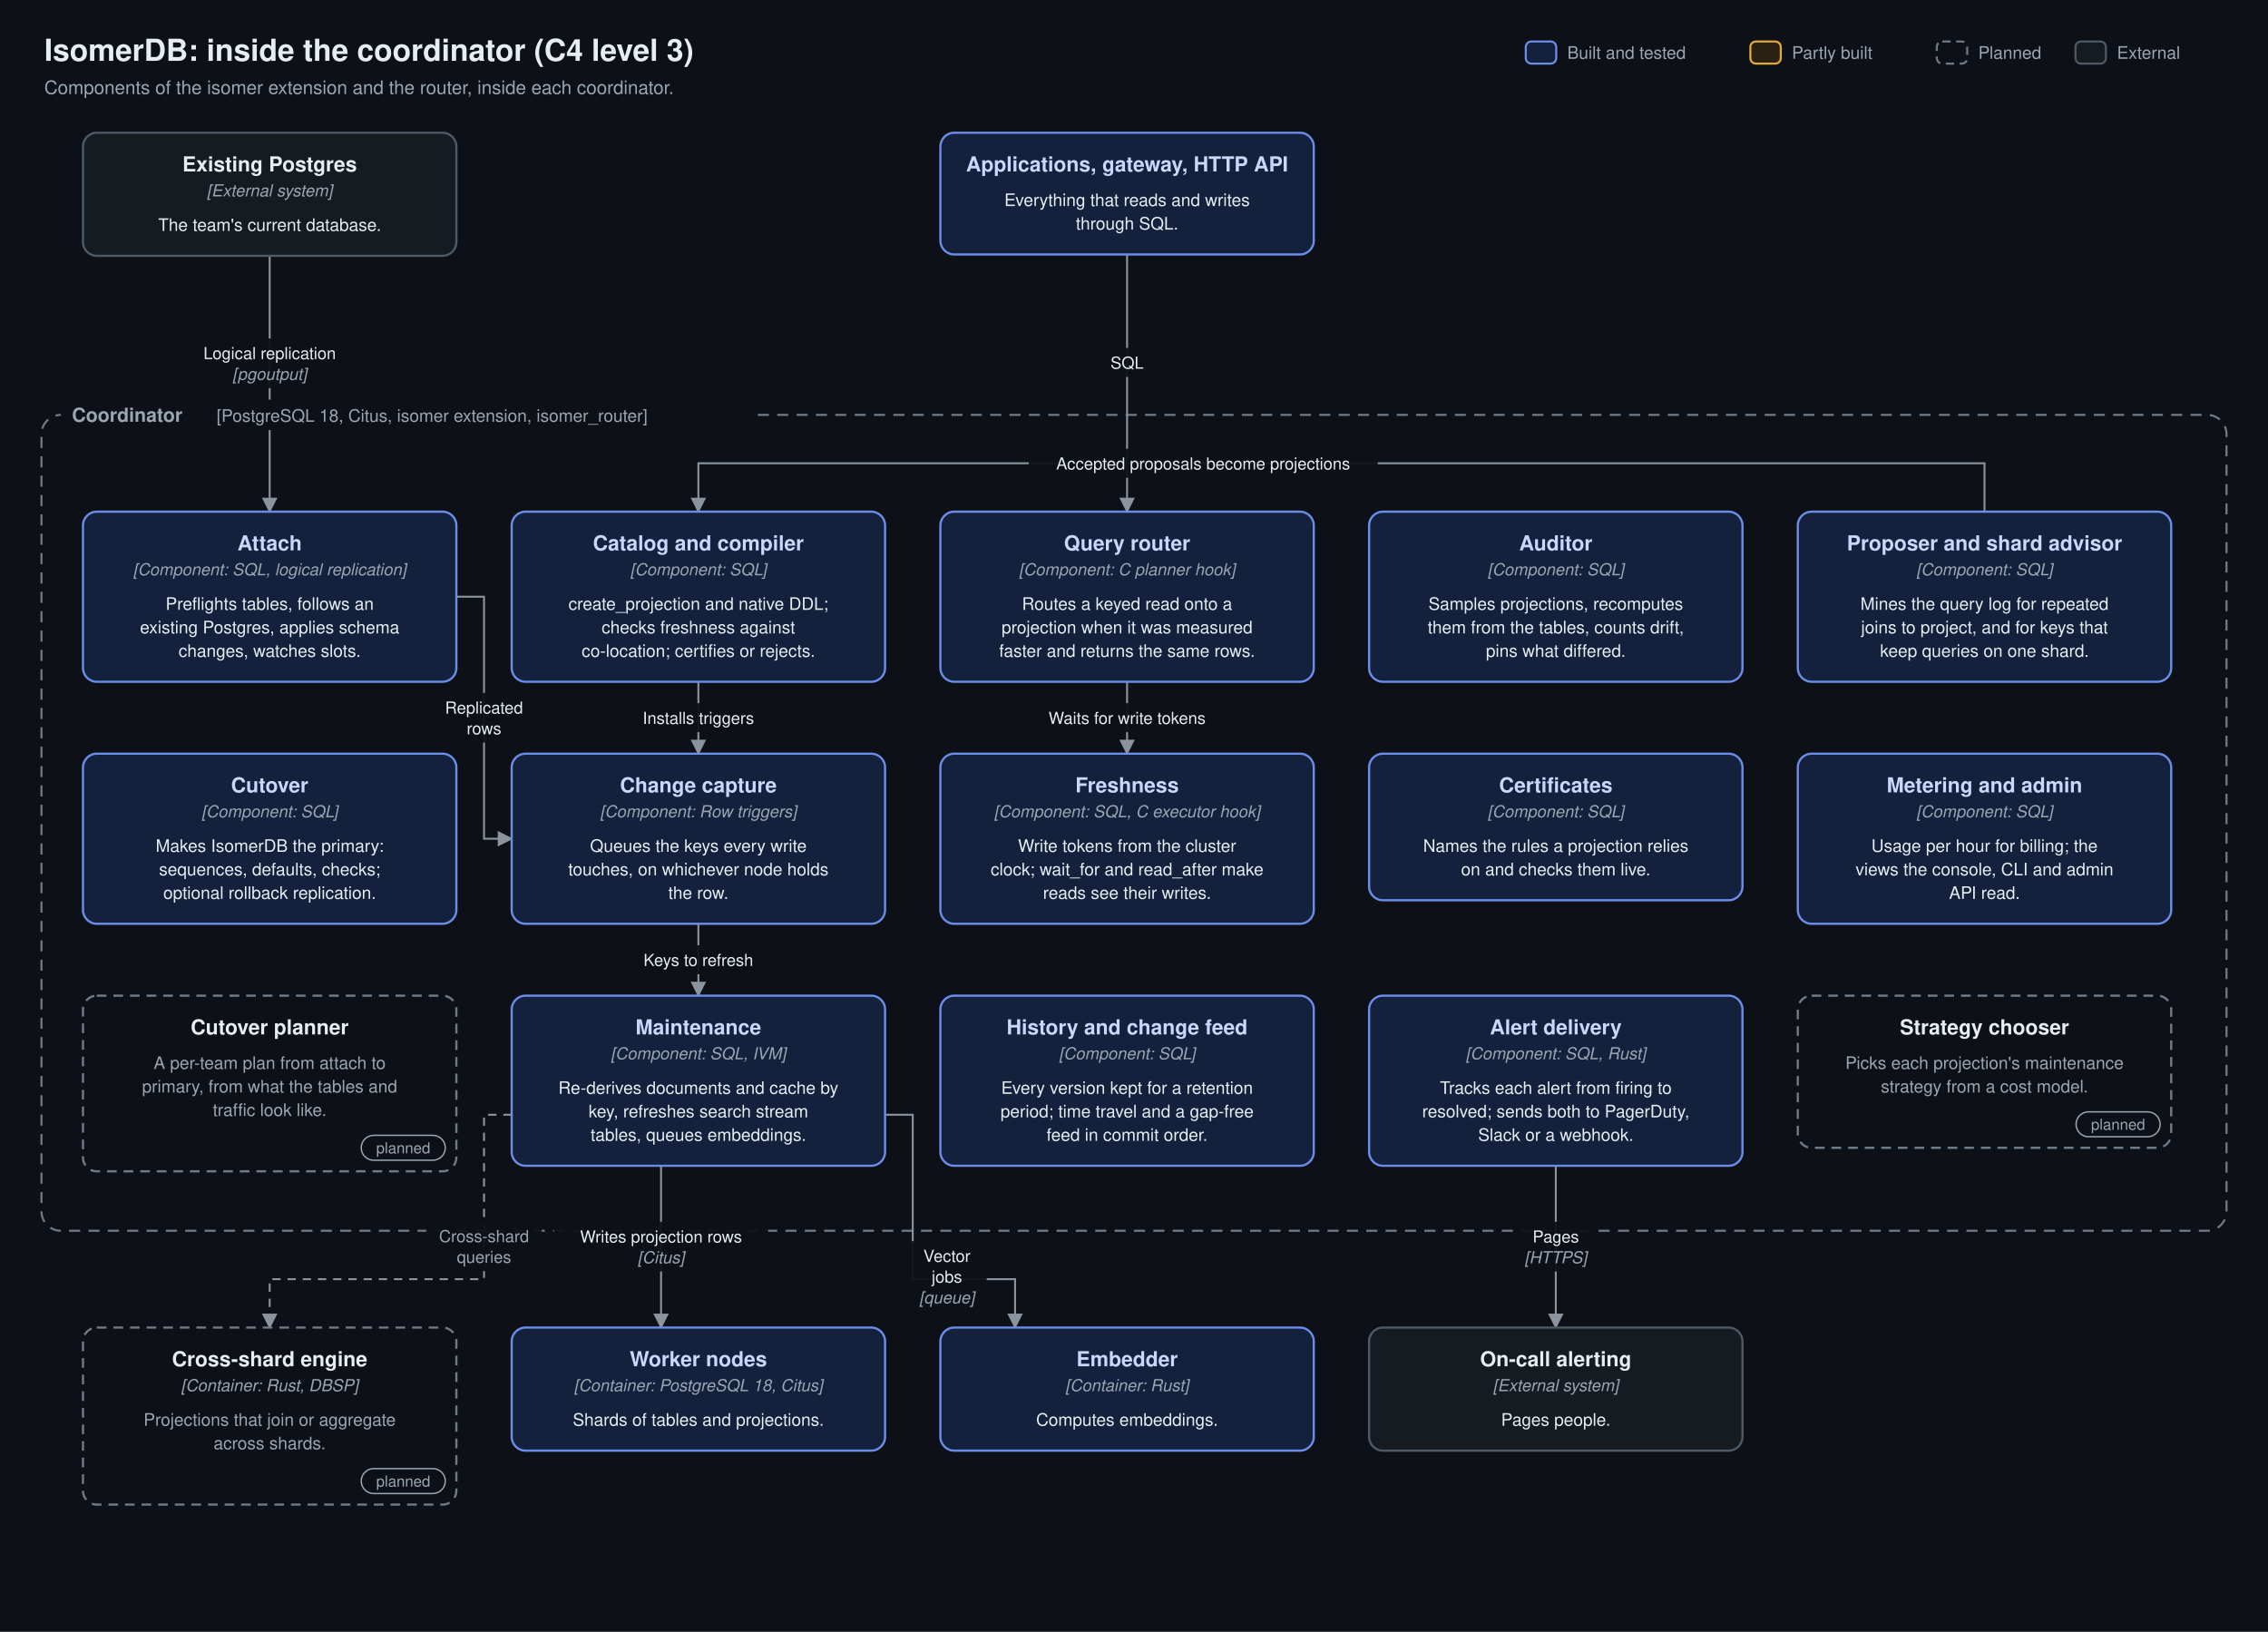
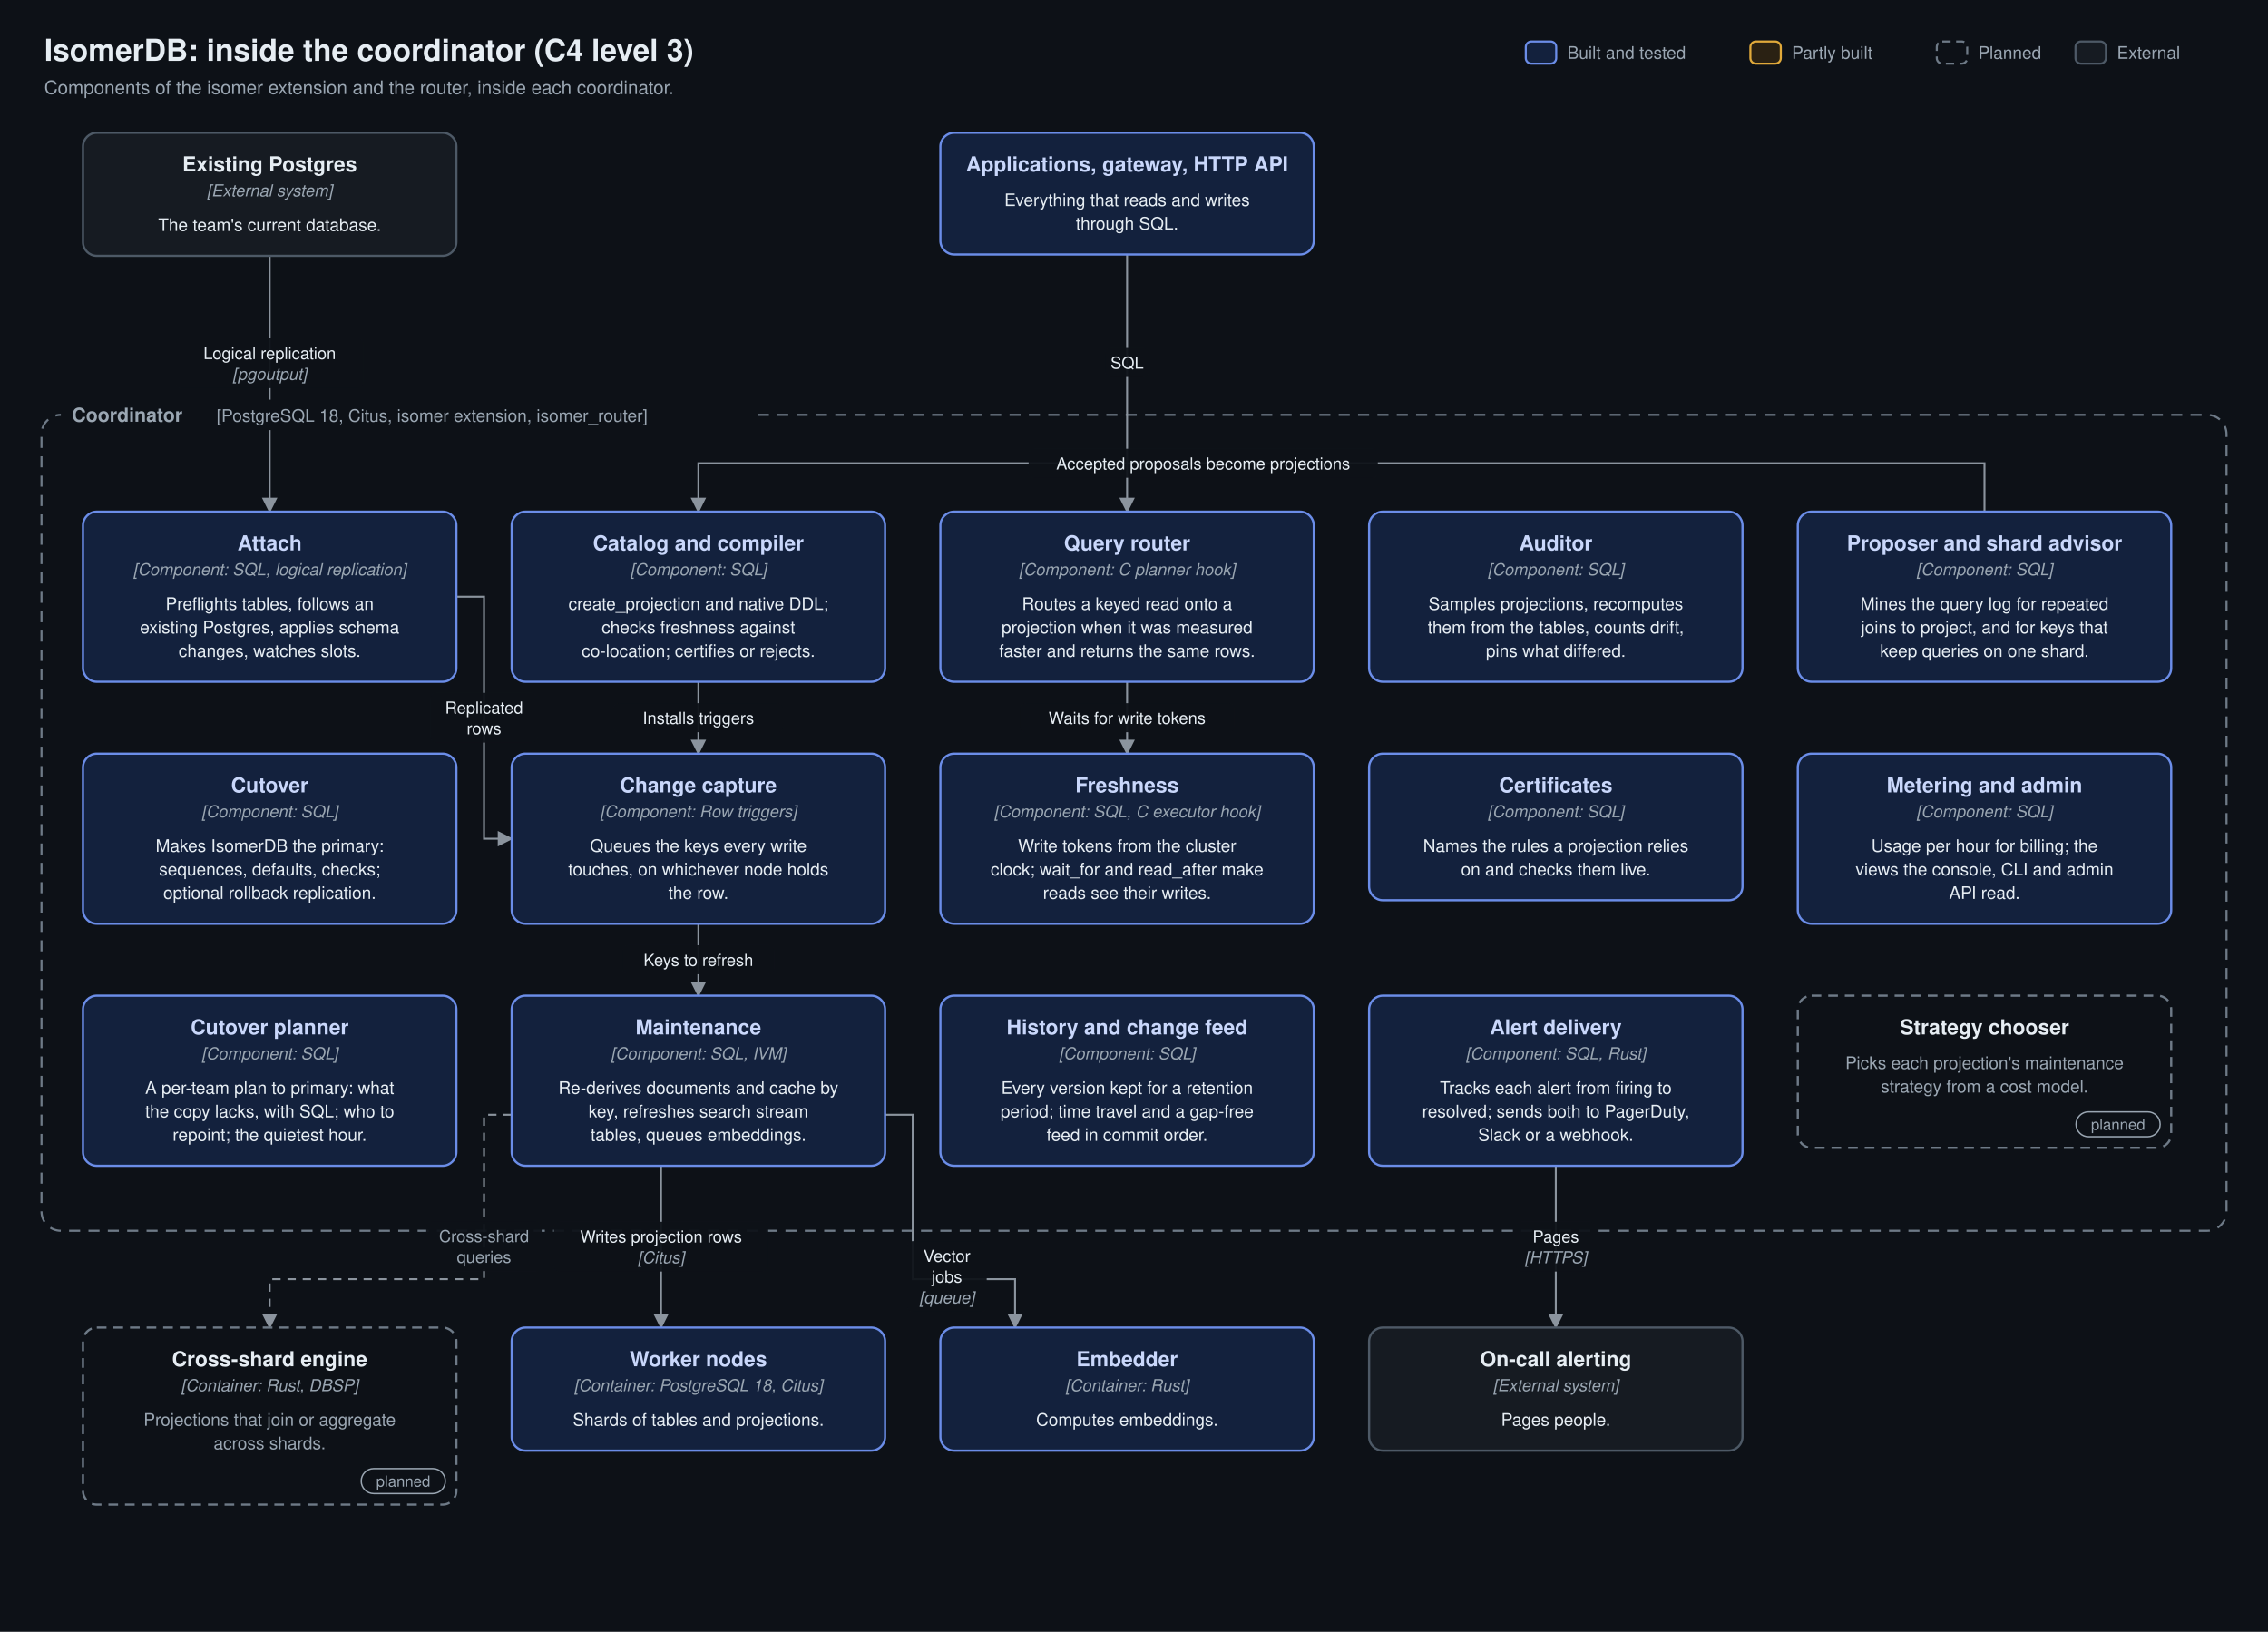
<svg xmlns="http://www.w3.org/2000/svg" width="1640" height="1180" viewBox="0 0 1640 1180" role="img" aria-label="IsomerDB: inside the coordinator (C4 level 3)">
  <defs>
    <marker id="arrow" viewBox="0 0 10 10" refX="9" refY="5" markerWidth="8" markerHeight="8" orient="auto-start-reverse">
      <path d="M0,0 L10,5 L0,10 z" fill="#8b949e" />
    </marker>
  </defs>
  <rect width="100%" height="100%" fill="#0d1117" />
  <text x="32" y="44" font-family="-apple-system, BlinkMacSystemFont, 'Segoe UI', Helvetica, Arial, sans-serif" font-size="22" font-weight="650" fill="#e6edf3">IsomerDB: inside the coordinator (C4 level 3)</text>
  <text x="32" y="68" font-family="-apple-system, BlinkMacSystemFont, 'Segoe UI', Helvetica, Arial, sans-serif" font-size="13.5" fill="#9aa6b2">Components of the isomer extension and the router, inside each coordinator.</text>
  <rect x="30" y="300" width="1580" height="590" rx="14" fill="none" stroke="#6e7a87" stroke-width="1.5" stroke-dasharray="8 6" />
  <path d="M195.0,185.0 L195.0,370.0" fill="none" stroke="#8b949e" stroke-width="1.4" marker-end="url(#arrow)" />
  <path d="M815.0,184.0 L815.0,370.0" fill="none" stroke="#8b949e" stroke-width="1.4" marker-end="url(#arrow)" />
  <path d="M505.0,493.0 L505.0,545.0" fill="none" stroke="#8b949e" stroke-width="1.4" marker-end="url(#arrow)" />
  <path d="M505.0,668.0 L505.0,720.0" fill="none" stroke="#8b949e" stroke-width="1.4" marker-end="url(#arrow)" />
  <path d="M330.0,431.5 L350.0,431.5 L350.0,606.5 L370.0,606.5" fill="none" stroke="#8b949e" stroke-width="1.4" marker-end="url(#arrow)" />
  <path d="M815.0,493.0 L815.0,545.0" fill="none" stroke="#8b949e" stroke-width="1.4" marker-end="url(#arrow)" />
  <path d="M478.0,843.0 L478.0,960.0" fill="none" stroke="#8b949e" stroke-width="1.4" marker-end="url(#arrow)" />
  <path d="M640.0,806.1 L660.0,806.1 L660.0,925.0 L734.0,925.0 L734.0,960.0" fill="none" stroke="#8b949e" stroke-width="1.4" marker-end="url(#arrow)" />
  <path d="M370.0,806.1 L350.0,806.1 L350.0,925.0 L195.0,925.0 L195.0,960.0" fill="none" stroke="#8b949e" stroke-width="1.4" stroke-dasharray="6 5" marker-end="url(#arrow)" />
  <path d="M1435.0,370.0 L1435.0,335.0 L505.0,335.0 L505.0,370.0" fill="none" stroke="#8b949e" stroke-width="1.4" marker-end="url(#arrow)" />
  <path d="M1125.0,843.0 L1125.0,960.0" fill="none" stroke="#8b949e" stroke-width="1.4" marker-end="url(#arrow)" />
  <rect x="44" y="289" width="500.1" height="22" fill="#0d1117" />
  <text x="52" y="305" font-family="-apple-system, BlinkMacSystemFont, 'Segoe UI', Helvetica, Arial, sans-serif" font-size="14" font-weight="650" fill="#9aa6b2">Coordinator</text>
  <text x="156.6" y="305" font-family="-apple-system, BlinkMacSystemFont, 'Segoe UI', Helvetica, Arial, sans-serif" font-size="12.5" fill="#9aa6b2">[PostgreSQL 18, Citus, isomer extension, isomer_router]</text>
  <rect x="60" y="96" width="270" height="89" rx="10" fill="#161b22" stroke="#4d5966" stroke-width="1.6" />
  <text x="195.0" y="124" text-anchor="middle" font-family="-apple-system, BlinkMacSystemFont, 'Segoe UI', Helvetica, Arial, sans-serif" font-size="15" font-weight="650" fill="#e6edf3">Existing Postgres</text>
  <text x="195.0" y="142" text-anchor="middle" font-family="-apple-system, BlinkMacSystemFont, 'Segoe UI', Helvetica, Arial, sans-serif" font-size="12" font-style="italic" fill="#9aa6b2">[External system]</text>
  <text x="195.0" y="167" text-anchor="middle" font-family="-apple-system, BlinkMacSystemFont, 'Segoe UI', Helvetica, Arial, sans-serif" font-size="12.5" fill="#e6edf3">The team's current database.</text>
  <rect x="680" y="96" width="270" height="88" rx="10" fill="#13213d" stroke="#6b8de8" stroke-width="1.6" />
  <text x="815.0" y="124" text-anchor="middle" font-family="-apple-system, BlinkMacSystemFont, 'Segoe UI', Helvetica, Arial, sans-serif" font-size="15" font-weight="650" fill="#c9d7fb">Applications, gateway, HTTP API</text>
  <text x="815.0" y="149" text-anchor="middle" font-family="-apple-system, BlinkMacSystemFont, 'Segoe UI', Helvetica, Arial, sans-serif" font-size="12.5" fill="#e6edf3">Everything that reads and writes</text>
  <text x="815.0" y="166" text-anchor="middle" font-family="-apple-system, BlinkMacSystemFont, 'Segoe UI', Helvetica, Arial, sans-serif" font-size="12.5" fill="#e6edf3">through SQL.</text>
  <rect x="60" y="370" width="270" height="123" rx="10" fill="#13213d" stroke="#6b8de8" stroke-width="1.6" />
  <text x="195.0" y="398" text-anchor="middle" font-family="-apple-system, BlinkMacSystemFont, 'Segoe UI', Helvetica, Arial, sans-serif" font-size="15" font-weight="650" fill="#c9d7fb">Attach</text>
  <text x="195.0" y="416" text-anchor="middle" font-family="-apple-system, BlinkMacSystemFont, 'Segoe UI', Helvetica, Arial, sans-serif" font-size="12" font-style="italic" fill="#9aa6b2">[Component: SQL, logical replication]</text>
  <text x="195.0" y="441" text-anchor="middle" font-family="-apple-system, BlinkMacSystemFont, 'Segoe UI', Helvetica, Arial, sans-serif" font-size="12.5" fill="#e6edf3">Preflights tables, follows an</text>
  <text x="195.0" y="458" text-anchor="middle" font-family="-apple-system, BlinkMacSystemFont, 'Segoe UI', Helvetica, Arial, sans-serif" font-size="12.5" fill="#e6edf3">existing Postgres, applies schema</text>
  <text x="195.0" y="475" text-anchor="middle" font-family="-apple-system, BlinkMacSystemFont, 'Segoe UI', Helvetica, Arial, sans-serif" font-size="12.5" fill="#e6edf3">changes, watches slots.</text>
  <rect x="60" y="545" width="270" height="123" rx="10" fill="#13213d" stroke="#6b8de8" stroke-width="1.6" />
  <text x="195.0" y="573" text-anchor="middle" font-family="-apple-system, BlinkMacSystemFont, 'Segoe UI', Helvetica, Arial, sans-serif" font-size="15" font-weight="650" fill="#c9d7fb">Cutover</text>
  <text x="195.0" y="591" text-anchor="middle" font-family="-apple-system, BlinkMacSystemFont, 'Segoe UI', Helvetica, Arial, sans-serif" font-size="12" font-style="italic" fill="#9aa6b2">[Component: SQL]</text>
  <text x="195.0" y="616" text-anchor="middle" font-family="-apple-system, BlinkMacSystemFont, 'Segoe UI', Helvetica, Arial, sans-serif" font-size="12.5" fill="#e6edf3">Makes IsomerDB the primary:</text>
  <text x="195.0" y="633" text-anchor="middle" font-family="-apple-system, BlinkMacSystemFont, 'Segoe UI', Helvetica, Arial, sans-serif" font-size="12.5" fill="#e6edf3">sequences, defaults, checks;</text>
  <text x="195.0" y="650" text-anchor="middle" font-family="-apple-system, BlinkMacSystemFont, 'Segoe UI', Helvetica, Arial, sans-serif" font-size="12.5" fill="#e6edf3">optional rollback replication.</text>
-   <rect x="60" y="720" width="270" height="127" rx="10" fill="#0d1117" stroke="#6e7a87" stroke-width="1.6" stroke-dasharray="7 5" />
-   <text x="195.0" y="748" text-anchor="middle" font-family="-apple-system, BlinkMacSystemFont, 'Segoe UI', Helvetica, Arial, sans-serif" font-size="15" font-weight="650" fill="#e6edf3">Cutover planner</text>
-   <text x="195.0" y="773" text-anchor="middle" font-family="-apple-system, BlinkMacSystemFont, 'Segoe UI', Helvetica, Arial, sans-serif" font-size="12.5" fill="#9aa6b2">A per-team plan from attach to</text>
-   <text x="195.0" y="790" text-anchor="middle" font-family="-apple-system, BlinkMacSystemFont, 'Segoe UI', Helvetica, Arial, sans-serif" font-size="12.5" fill="#9aa6b2">primary, from what the tables and</text>
-   <text x="195.0" y="807" text-anchor="middle" font-family="-apple-system, BlinkMacSystemFont, 'Segoe UI', Helvetica, Arial, sans-serif" font-size="12.5" fill="#9aa6b2">traffic look like.</text>
-   <rect x="261.2" y="821" width="60.8" height="18" rx="9" fill="#0d1117" stroke="#9aa6b2" stroke-width="1" />
-   <text x="291.6" y="834" text-anchor="middle" font-family="-apple-system, BlinkMacSystemFont, 'Segoe UI', Helvetica, Arial, sans-serif" font-size="11" fill="#9aa6b2">planned</text>
+   <rect x="60" y="720" width="270" height="123" rx="10" fill="#13213d" stroke="#6b8de8" stroke-width="1.6" />
+   <text x="195.0" y="748" text-anchor="middle" font-family="-apple-system, BlinkMacSystemFont, 'Segoe UI', Helvetica, Arial, sans-serif" font-size="15" font-weight="650" fill="#c9d7fb">Cutover planner</text>
+   <text x="195.0" y="766" text-anchor="middle" font-family="-apple-system, BlinkMacSystemFont, 'Segoe UI', Helvetica, Arial, sans-serif" font-size="12" font-style="italic" fill="#9aa6b2">[Component: SQL]</text>
+   <text x="195.0" y="791" text-anchor="middle" font-family="-apple-system, BlinkMacSystemFont, 'Segoe UI', Helvetica, Arial, sans-serif" font-size="12.5" fill="#e6edf3">A per-team plan to primary: what</text>
+   <text x="195.0" y="808" text-anchor="middle" font-family="-apple-system, BlinkMacSystemFont, 'Segoe UI', Helvetica, Arial, sans-serif" font-size="12.5" fill="#e6edf3">the copy lacks, with SQL; who to</text>
+   <text x="195.0" y="825" text-anchor="middle" font-family="-apple-system, BlinkMacSystemFont, 'Segoe UI', Helvetica, Arial, sans-serif" font-size="12.5" fill="#e6edf3">repoint; the quietest hour.</text>
  <rect x="370" y="370" width="270" height="123" rx="10" fill="#13213d" stroke="#6b8de8" stroke-width="1.6" />
  <text x="505.0" y="398" text-anchor="middle" font-family="-apple-system, BlinkMacSystemFont, 'Segoe UI', Helvetica, Arial, sans-serif" font-size="15" font-weight="650" fill="#c9d7fb">Catalog and compiler</text>
  <text x="505.0" y="416" text-anchor="middle" font-family="-apple-system, BlinkMacSystemFont, 'Segoe UI', Helvetica, Arial, sans-serif" font-size="12" font-style="italic" fill="#9aa6b2">[Component: SQL]</text>
  <text x="505.0" y="441" text-anchor="middle" font-family="-apple-system, BlinkMacSystemFont, 'Segoe UI', Helvetica, Arial, sans-serif" font-size="12.5" fill="#e6edf3">create_projection and native DDL;</text>
  <text x="505.0" y="458" text-anchor="middle" font-family="-apple-system, BlinkMacSystemFont, 'Segoe UI', Helvetica, Arial, sans-serif" font-size="12.5" fill="#e6edf3">checks freshness against</text>
  <text x="505.0" y="475" text-anchor="middle" font-family="-apple-system, BlinkMacSystemFont, 'Segoe UI', Helvetica, Arial, sans-serif" font-size="12.5" fill="#e6edf3">co-location; certifies or rejects.</text>
  <rect x="370" y="545" width="270" height="123" rx="10" fill="#13213d" stroke="#6b8de8" stroke-width="1.6" />
  <text x="505.0" y="573" text-anchor="middle" font-family="-apple-system, BlinkMacSystemFont, 'Segoe UI', Helvetica, Arial, sans-serif" font-size="15" font-weight="650" fill="#c9d7fb">Change capture</text>
  <text x="505.0" y="591" text-anchor="middle" font-family="-apple-system, BlinkMacSystemFont, 'Segoe UI', Helvetica, Arial, sans-serif" font-size="12" font-style="italic" fill="#9aa6b2">[Component: Row triggers]</text>
  <text x="505.0" y="616" text-anchor="middle" font-family="-apple-system, BlinkMacSystemFont, 'Segoe UI', Helvetica, Arial, sans-serif" font-size="12.5" fill="#e6edf3">Queues the keys every write</text>
  <text x="505.0" y="633" text-anchor="middle" font-family="-apple-system, BlinkMacSystemFont, 'Segoe UI', Helvetica, Arial, sans-serif" font-size="12.5" fill="#e6edf3">touches, on whichever node holds</text>
  <text x="505.0" y="650" text-anchor="middle" font-family="-apple-system, BlinkMacSystemFont, 'Segoe UI', Helvetica, Arial, sans-serif" font-size="12.5" fill="#e6edf3">the row.</text>
  <rect x="370" y="720" width="270" height="123" rx="10" fill="#13213d" stroke="#6b8de8" stroke-width="1.6" />
  <text x="505.0" y="748" text-anchor="middle" font-family="-apple-system, BlinkMacSystemFont, 'Segoe UI', Helvetica, Arial, sans-serif" font-size="15" font-weight="650" fill="#c9d7fb">Maintenance</text>
  <text x="505.0" y="766" text-anchor="middle" font-family="-apple-system, BlinkMacSystemFont, 'Segoe UI', Helvetica, Arial, sans-serif" font-size="12" font-style="italic" fill="#9aa6b2">[Component: SQL, IVM]</text>
  <text x="505.0" y="791" text-anchor="middle" font-family="-apple-system, BlinkMacSystemFont, 'Segoe UI', Helvetica, Arial, sans-serif" font-size="12.5" fill="#e6edf3">Re-derives documents and cache by</text>
  <text x="505.0" y="808" text-anchor="middle" font-family="-apple-system, BlinkMacSystemFont, 'Segoe UI', Helvetica, Arial, sans-serif" font-size="12.5" fill="#e6edf3">key, refreshes search stream</text>
  <text x="505.0" y="825" text-anchor="middle" font-family="-apple-system, BlinkMacSystemFont, 'Segoe UI', Helvetica, Arial, sans-serif" font-size="12.5" fill="#e6edf3">tables, queues embeddings.</text>
  <rect x="680" y="370" width="270" height="123" rx="10" fill="#13213d" stroke="#6b8de8" stroke-width="1.6" />
  <text x="815.0" y="398" text-anchor="middle" font-family="-apple-system, BlinkMacSystemFont, 'Segoe UI', Helvetica, Arial, sans-serif" font-size="15" font-weight="650" fill="#c9d7fb">Query router</text>
  <text x="815.0" y="416" text-anchor="middle" font-family="-apple-system, BlinkMacSystemFont, 'Segoe UI', Helvetica, Arial, sans-serif" font-size="12" font-style="italic" fill="#9aa6b2">[Component: C planner hook]</text>
  <text x="815.0" y="441" text-anchor="middle" font-family="-apple-system, BlinkMacSystemFont, 'Segoe UI', Helvetica, Arial, sans-serif" font-size="12.5" fill="#e6edf3">Routes a keyed read onto a</text>
  <text x="815.0" y="458" text-anchor="middle" font-family="-apple-system, BlinkMacSystemFont, 'Segoe UI', Helvetica, Arial, sans-serif" font-size="12.5" fill="#e6edf3">projection when it was measured</text>
  <text x="815.0" y="475" text-anchor="middle" font-family="-apple-system, BlinkMacSystemFont, 'Segoe UI', Helvetica, Arial, sans-serif" font-size="12.5" fill="#e6edf3">faster and returns the same rows.</text>
  <rect x="680" y="545" width="270" height="123" rx="10" fill="#13213d" stroke="#6b8de8" stroke-width="1.6" />
  <text x="815.0" y="573" text-anchor="middle" font-family="-apple-system, BlinkMacSystemFont, 'Segoe UI', Helvetica, Arial, sans-serif" font-size="15" font-weight="650" fill="#c9d7fb">Freshness</text>
  <text x="815.0" y="591" text-anchor="middle" font-family="-apple-system, BlinkMacSystemFont, 'Segoe UI', Helvetica, Arial, sans-serif" font-size="12" font-style="italic" fill="#9aa6b2">[Component: SQL, C executor hook]</text>
  <text x="815.0" y="616" text-anchor="middle" font-family="-apple-system, BlinkMacSystemFont, 'Segoe UI', Helvetica, Arial, sans-serif" font-size="12.5" fill="#e6edf3">Write tokens from the cluster</text>
  <text x="815.0" y="633" text-anchor="middle" font-family="-apple-system, BlinkMacSystemFont, 'Segoe UI', Helvetica, Arial, sans-serif" font-size="12.5" fill="#e6edf3">clock; wait_for and read_after make</text>
  <text x="815.0" y="650" text-anchor="middle" font-family="-apple-system, BlinkMacSystemFont, 'Segoe UI', Helvetica, Arial, sans-serif" font-size="12.5" fill="#e6edf3">reads see their writes.</text>
  <rect x="680" y="720" width="270" height="123" rx="10" fill="#13213d" stroke="#6b8de8" stroke-width="1.6" />
  <text x="815.0" y="748" text-anchor="middle" font-family="-apple-system, BlinkMacSystemFont, 'Segoe UI', Helvetica, Arial, sans-serif" font-size="15" font-weight="650" fill="#c9d7fb">History and change feed</text>
  <text x="815.0" y="766" text-anchor="middle" font-family="-apple-system, BlinkMacSystemFont, 'Segoe UI', Helvetica, Arial, sans-serif" font-size="12" font-style="italic" fill="#9aa6b2">[Component: SQL]</text>
  <text x="815.0" y="791" text-anchor="middle" font-family="-apple-system, BlinkMacSystemFont, 'Segoe UI', Helvetica, Arial, sans-serif" font-size="12.5" fill="#e6edf3">Every version kept for a retention</text>
  <text x="815.0" y="808" text-anchor="middle" font-family="-apple-system, BlinkMacSystemFont, 'Segoe UI', Helvetica, Arial, sans-serif" font-size="12.5" fill="#e6edf3">period; time travel and a gap-free</text>
  <text x="815.0" y="825" text-anchor="middle" font-family="-apple-system, BlinkMacSystemFont, 'Segoe UI', Helvetica, Arial, sans-serif" font-size="12.5" fill="#e6edf3">feed in commit order.</text>
  <rect x="990" y="370" width="270" height="123" rx="10" fill="#13213d" stroke="#6b8de8" stroke-width="1.6" />
  <text x="1125.0" y="398" text-anchor="middle" font-family="-apple-system, BlinkMacSystemFont, 'Segoe UI', Helvetica, Arial, sans-serif" font-size="15" font-weight="650" fill="#c9d7fb">Auditor</text>
  <text x="1125.0" y="416" text-anchor="middle" font-family="-apple-system, BlinkMacSystemFont, 'Segoe UI', Helvetica, Arial, sans-serif" font-size="12" font-style="italic" fill="#9aa6b2">[Component: SQL]</text>
  <text x="1125.0" y="441" text-anchor="middle" font-family="-apple-system, BlinkMacSystemFont, 'Segoe UI', Helvetica, Arial, sans-serif" font-size="12.5" fill="#e6edf3">Samples projections, recomputes</text>
  <text x="1125.0" y="458" text-anchor="middle" font-family="-apple-system, BlinkMacSystemFont, 'Segoe UI', Helvetica, Arial, sans-serif" font-size="12.5" fill="#e6edf3">them from the tables, counts drift,</text>
  <text x="1125.0" y="475" text-anchor="middle" font-family="-apple-system, BlinkMacSystemFont, 'Segoe UI', Helvetica, Arial, sans-serif" font-size="12.5" fill="#e6edf3">pins what differed.</text>
  <rect x="990" y="545" width="270" height="106" rx="10" fill="#13213d" stroke="#6b8de8" stroke-width="1.6" />
  <text x="1125.0" y="573" text-anchor="middle" font-family="-apple-system, BlinkMacSystemFont, 'Segoe UI', Helvetica, Arial, sans-serif" font-size="15" font-weight="650" fill="#c9d7fb">Certificates</text>
  <text x="1125.0" y="591" text-anchor="middle" font-family="-apple-system, BlinkMacSystemFont, 'Segoe UI', Helvetica, Arial, sans-serif" font-size="12" font-style="italic" fill="#9aa6b2">[Component: SQL]</text>
  <text x="1125.0" y="616" text-anchor="middle" font-family="-apple-system, BlinkMacSystemFont, 'Segoe UI', Helvetica, Arial, sans-serif" font-size="12.5" fill="#e6edf3">Names the rules a projection relies</text>
  <text x="1125.0" y="633" text-anchor="middle" font-family="-apple-system, BlinkMacSystemFont, 'Segoe UI', Helvetica, Arial, sans-serif" font-size="12.5" fill="#e6edf3">on and checks them live.</text>
  <rect x="990" y="720" width="270" height="123" rx="10" fill="#13213d" stroke="#6b8de8" stroke-width="1.6" />
  <text x="1125.0" y="748" text-anchor="middle" font-family="-apple-system, BlinkMacSystemFont, 'Segoe UI', Helvetica, Arial, sans-serif" font-size="15" font-weight="650" fill="#c9d7fb">Alert delivery</text>
  <text x="1125.0" y="766" text-anchor="middle" font-family="-apple-system, BlinkMacSystemFont, 'Segoe UI', Helvetica, Arial, sans-serif" font-size="12" font-style="italic" fill="#9aa6b2">[Component: SQL, Rust]</text>
  <text x="1125.0" y="791" text-anchor="middle" font-family="-apple-system, BlinkMacSystemFont, 'Segoe UI', Helvetica, Arial, sans-serif" font-size="12.5" fill="#e6edf3">Tracks each alert from firing to</text>
  <text x="1125.0" y="808" text-anchor="middle" font-family="-apple-system, BlinkMacSystemFont, 'Segoe UI', Helvetica, Arial, sans-serif" font-size="12.5" fill="#e6edf3">resolved; sends both to PagerDuty,</text>
  <text x="1125.0" y="825" text-anchor="middle" font-family="-apple-system, BlinkMacSystemFont, 'Segoe UI', Helvetica, Arial, sans-serif" font-size="12.5" fill="#e6edf3">Slack or a webhook.</text>
  <rect x="1300" y="370" width="270" height="123" rx="10" fill="#13213d" stroke="#6b8de8" stroke-width="1.6" />
  <text x="1435.0" y="398" text-anchor="middle" font-family="-apple-system, BlinkMacSystemFont, 'Segoe UI', Helvetica, Arial, sans-serif" font-size="15" font-weight="650" fill="#c9d7fb">Proposer and shard advisor</text>
  <text x="1435.0" y="416" text-anchor="middle" font-family="-apple-system, BlinkMacSystemFont, 'Segoe UI', Helvetica, Arial, sans-serif" font-size="12" font-style="italic" fill="#9aa6b2">[Component: SQL]</text>
  <text x="1435.0" y="441" text-anchor="middle" font-family="-apple-system, BlinkMacSystemFont, 'Segoe UI', Helvetica, Arial, sans-serif" font-size="12.5" fill="#e6edf3">Mines the query log for repeated</text>
  <text x="1435.0" y="458" text-anchor="middle" font-family="-apple-system, BlinkMacSystemFont, 'Segoe UI', Helvetica, Arial, sans-serif" font-size="12.5" fill="#e6edf3">joins to project, and for keys that</text>
  <text x="1435.0" y="475" text-anchor="middle" font-family="-apple-system, BlinkMacSystemFont, 'Segoe UI', Helvetica, Arial, sans-serif" font-size="12.5" fill="#e6edf3">keep queries on one shard.</text>
  <rect x="1300" y="545" width="270" height="123" rx="10" fill="#13213d" stroke="#6b8de8" stroke-width="1.6" />
  <text x="1435.0" y="573" text-anchor="middle" font-family="-apple-system, BlinkMacSystemFont, 'Segoe UI', Helvetica, Arial, sans-serif" font-size="15" font-weight="650" fill="#c9d7fb">Metering and admin</text>
  <text x="1435.0" y="591" text-anchor="middle" font-family="-apple-system, BlinkMacSystemFont, 'Segoe UI', Helvetica, Arial, sans-serif" font-size="12" font-style="italic" fill="#9aa6b2">[Component: SQL]</text>
  <text x="1435.0" y="616" text-anchor="middle" font-family="-apple-system, BlinkMacSystemFont, 'Segoe UI', Helvetica, Arial, sans-serif" font-size="12.5" fill="#e6edf3">Usage per hour for billing; the</text>
  <text x="1435.0" y="633" text-anchor="middle" font-family="-apple-system, BlinkMacSystemFont, 'Segoe UI', Helvetica, Arial, sans-serif" font-size="12.5" fill="#e6edf3">views the console, CLI and admin</text>
  <text x="1435.0" y="650" text-anchor="middle" font-family="-apple-system, BlinkMacSystemFont, 'Segoe UI', Helvetica, Arial, sans-serif" font-size="12.5" fill="#e6edf3">API read.</text>
  <rect x="1300" y="720" width="270" height="110" rx="10" fill="#0d1117" stroke="#6e7a87" stroke-width="1.6" stroke-dasharray="7 5" />
  <text x="1435.0" y="748" text-anchor="middle" font-family="-apple-system, BlinkMacSystemFont, 'Segoe UI', Helvetica, Arial, sans-serif" font-size="15" font-weight="650" fill="#e6edf3">Strategy chooser</text>
  <text x="1435.0" y="773" text-anchor="middle" font-family="-apple-system, BlinkMacSystemFont, 'Segoe UI', Helvetica, Arial, sans-serif" font-size="12.5" fill="#9aa6b2">Picks each projection's maintenance</text>
  <text x="1435.0" y="790" text-anchor="middle" font-family="-apple-system, BlinkMacSystemFont, 'Segoe UI', Helvetica, Arial, sans-serif" font-size="12.5" fill="#9aa6b2">strategy from a cost model.</text>
  <rect x="1501.2" y="804" width="60.8" height="18" rx="9" fill="#0d1117" stroke="#9aa6b2" stroke-width="1" />
  <text x="1531.6" y="817" text-anchor="middle" font-family="-apple-system, BlinkMacSystemFont, 'Segoe UI', Helvetica, Arial, sans-serif" font-size="11" fill="#9aa6b2">planned</text>
  <rect x="60" y="960" width="270" height="128" rx="10" fill="#0d1117" stroke="#6e7a87" stroke-width="1.6" stroke-dasharray="7 5" />
  <text x="195.0" y="988" text-anchor="middle" font-family="-apple-system, BlinkMacSystemFont, 'Segoe UI', Helvetica, Arial, sans-serif" font-size="15" font-weight="650" fill="#e6edf3">Cross-shard engine</text>
  <text x="195.0" y="1006" text-anchor="middle" font-family="-apple-system, BlinkMacSystemFont, 'Segoe UI', Helvetica, Arial, sans-serif" font-size="12" font-style="italic" fill="#9aa6b2">[Container: Rust, DBSP]</text>
  <text x="195.0" y="1031" text-anchor="middle" font-family="-apple-system, BlinkMacSystemFont, 'Segoe UI', Helvetica, Arial, sans-serif" font-size="12.5" fill="#9aa6b2">Projections that join or aggregate</text>
  <text x="195.0" y="1048" text-anchor="middle" font-family="-apple-system, BlinkMacSystemFont, 'Segoe UI', Helvetica, Arial, sans-serif" font-size="12.5" fill="#9aa6b2">across shards.</text>
  <rect x="261.2" y="1062" width="60.8" height="18" rx="9" fill="#0d1117" stroke="#9aa6b2" stroke-width="1" />
  <text x="291.6" y="1075" text-anchor="middle" font-family="-apple-system, BlinkMacSystemFont, 'Segoe UI', Helvetica, Arial, sans-serif" font-size="11" fill="#9aa6b2">planned</text>
  <rect x="370" y="960" width="270" height="89" rx="10" fill="#13213d" stroke="#6b8de8" stroke-width="1.6" />
  <text x="505.0" y="988" text-anchor="middle" font-family="-apple-system, BlinkMacSystemFont, 'Segoe UI', Helvetica, Arial, sans-serif" font-size="15" font-weight="650" fill="#c9d7fb">Worker nodes</text>
  <text x="505.0" y="1006" text-anchor="middle" font-family="-apple-system, BlinkMacSystemFont, 'Segoe UI', Helvetica, Arial, sans-serif" font-size="12" font-style="italic" fill="#9aa6b2">[Container: PostgreSQL 18, Citus]</text>
  <text x="505.0" y="1031" text-anchor="middle" font-family="-apple-system, BlinkMacSystemFont, 'Segoe UI', Helvetica, Arial, sans-serif" font-size="12.5" fill="#e6edf3">Shards of tables and projections.</text>
  <rect x="680" y="960" width="270" height="89" rx="10" fill="#13213d" stroke="#6b8de8" stroke-width="1.6" />
  <text x="815.0" y="988" text-anchor="middle" font-family="-apple-system, BlinkMacSystemFont, 'Segoe UI', Helvetica, Arial, sans-serif" font-size="15" font-weight="650" fill="#c9d7fb">Embedder</text>
  <text x="815.0" y="1006" text-anchor="middle" font-family="-apple-system, BlinkMacSystemFont, 'Segoe UI', Helvetica, Arial, sans-serif" font-size="12" font-style="italic" fill="#9aa6b2">[Container: Rust]</text>
  <text x="815.0" y="1031" text-anchor="middle" font-family="-apple-system, BlinkMacSystemFont, 'Segoe UI', Helvetica, Arial, sans-serif" font-size="12.5" fill="#e6edf3">Computes embeddings.</text>
  <rect x="990" y="960" width="270" height="89" rx="10" fill="#161b22" stroke="#4d5966" stroke-width="1.6" />
  <text x="1125.0" y="988" text-anchor="middle" font-family="-apple-system, BlinkMacSystemFont, 'Segoe UI', Helvetica, Arial, sans-serif" font-size="15" font-weight="650" fill="#e6edf3">On-call alerting</text>
  <text x="1125.0" y="1006" text-anchor="middle" font-family="-apple-system, BlinkMacSystemFont, 'Segoe UI', Helvetica, Arial, sans-serif" font-size="12" font-style="italic" fill="#9aa6b2">[External system]</text>
  <text x="1125.0" y="1031" text-anchor="middle" font-family="-apple-system, BlinkMacSystemFont, 'Segoe UI', Helvetica, Arial, sans-serif" font-size="12.5" fill="#e6edf3">Pages people.</text>
  <rect x="127.2" y="244.7" width="135.5" height="36" rx="4" fill="#0d1117" opacity="0.94" />
  <text x="195.0" y="259.7" text-anchor="middle" font-family="-apple-system, BlinkMacSystemFont, 'Segoe UI', Helvetica, Arial, sans-serif" font-size="12" fill="#e6edf3">Logical replication</text>
  <text x="195.0" y="274.7" text-anchor="middle" font-family="-apple-system, BlinkMacSystemFont, 'Segoe UI', Helvetica, Arial, sans-serif" font-size="12" fill="#9aa6b2" font-style="italic">[pgoutput]</text>
  <rect x="799.2" y="251.6" width="31.5" height="21" rx="4" fill="#0d1117" opacity="0.94" />
  <text x="815.0" y="266.6" text-anchor="middle" font-family="-apple-system, BlinkMacSystemFont, 'Segoe UI', Helvetica, Arial, sans-serif" font-size="12" fill="#e6edf3">SQL</text>
  <rect x="443.8" y="508.5" width="122.5" height="21" rx="4" fill="#0d1117" opacity="0.94" />
  <text x="505.0" y="523.5" text-anchor="middle" font-family="-apple-system, BlinkMacSystemFont, 'Segoe UI', Helvetica, Arial, sans-serif" font-size="12" fill="#e6edf3">Installs triggers</text>
  <rect x="450.2" y="683.5" width="109.5" height="21" rx="4" fill="#0d1117" opacity="0.94" />
  <text x="505.0" y="698.5" text-anchor="middle" font-family="-apple-system, BlinkMacSystemFont, 'Segoe UI', Helvetica, Arial, sans-serif" font-size="12" fill="#e6edf3">Keys to refresh</text>
  <rect x="311.5" y="501.0" width="77.0" height="36" rx="4" fill="#0d1117" opacity="0.94" />
  <text x="350.0" y="516.0" text-anchor="middle" font-family="-apple-system, BlinkMacSystemFont, 'Segoe UI', Helvetica, Arial, sans-serif" font-size="12" fill="#e6edf3">Replicated</text>
  <text x="350.0" y="531.0" text-anchor="middle" font-family="-apple-system, BlinkMacSystemFont, 'Segoe UI', Helvetica, Arial, sans-serif" font-size="12" fill="#e6edf3">rows</text>
  <rect x="737.5" y="508.5" width="155.0" height="21" rx="4" fill="#0d1117" opacity="0.94" />
  <text x="815.0" y="523.5" text-anchor="middle" font-family="-apple-system, BlinkMacSystemFont, 'Segoe UI', Helvetica, Arial, sans-serif" font-size="12" fill="#e6edf3">Waits for write tokens</text>
  <rect x="400.5" y="883.5" width="155.0" height="36" rx="4" fill="#0d1117" opacity="0.94" />
  <text x="478.0" y="898.5" text-anchor="middle" font-family="-apple-system, BlinkMacSystemFont, 'Segoe UI', Helvetica, Arial, sans-serif" font-size="12" fill="#e6edf3">Writes projection rows</text>
  <text x="478.0" y="913.5" text-anchor="middle" font-family="-apple-system, BlinkMacSystemFont, 'Segoe UI', Helvetica, Arial, sans-serif" font-size="12" fill="#9aa6b2" font-style="italic">[Citus]</text>
  <rect x="656.0" y="897.5" width="57.5" height="51" rx="4" fill="#0d1117" opacity="0.94" />
  <text x="684.7" y="912.5" text-anchor="middle" font-family="-apple-system, BlinkMacSystemFont, 'Segoe UI', Helvetica, Arial, sans-serif" font-size="12" fill="#e6edf3">Vector</text>
  <text x="684.7" y="927.5" text-anchor="middle" font-family="-apple-system, BlinkMacSystemFont, 'Segoe UI', Helvetica, Arial, sans-serif" font-size="12" fill="#e6edf3">jobs</text>
  <text x="684.7" y="942.5" text-anchor="middle" font-family="-apple-system, BlinkMacSystemFont, 'Segoe UI', Helvetica, Arial, sans-serif" font-size="12" fill="#9aa6b2" font-style="italic">[queue]</text>
  <rect x="308.2" y="883.2" width="83.5" height="36" rx="4" fill="#0d1117" opacity="0.94" />
  <text x="350.0" y="898.2" text-anchor="middle" font-family="-apple-system, BlinkMacSystemFont, 'Segoe UI', Helvetica, Arial, sans-serif" font-size="12" fill="#9aa6b2">Cross-shard</text>
  <text x="350.0" y="913.2" text-anchor="middle" font-family="-apple-system, BlinkMacSystemFont, 'Segoe UI', Helvetica, Arial, sans-serif" font-size="12" fill="#9aa6b2">queries</text>
  <rect x="743.8" y="324.5" width="252.5" height="21" rx="4" fill="#0d1117" opacity="0.94" />
  <text x="870.0" y="339.5" text-anchor="middle" font-family="-apple-system, BlinkMacSystemFont, 'Segoe UI', Helvetica, Arial, sans-serif" font-size="12" fill="#e6edf3">Accepted proposals become projections</text>
  <rect x="1096.2" y="883.5" width="57.5" height="36" rx="4" fill="#0d1117" opacity="0.94" />
  <text x="1125.0" y="898.5" text-anchor="middle" font-family="-apple-system, BlinkMacSystemFont, 'Segoe UI', Helvetica, Arial, sans-serif" font-size="12" fill="#e6edf3">Pages</text>
  <text x="1125.0" y="913.5" text-anchor="middle" font-family="-apple-system, BlinkMacSystemFont, 'Segoe UI', Helvetica, Arial, sans-serif" font-size="12" fill="#9aa6b2" font-style="italic">[HTTPS]</text>
  <rect x="1103.3" y="30" width="22" height="16" rx="4" fill="#13213d" stroke="#6b8de8" stroke-width="1.5" />
  <text x="1133.3" y="42.5" font-family="-apple-system, BlinkMacSystemFont, 'Segoe UI', Helvetica, Arial, sans-serif" font-size="12.5" fill="#9aa6b2">Built and tested</text>
  <rect x="1265.7" y="30" width="22" height="16" rx="4" fill="#2a2113" stroke="#e0a93a" stroke-width="1.5" />
  <text x="1295.7" y="42.5" font-family="-apple-system, BlinkMacSystemFont, 'Segoe UI', Helvetica, Arial, sans-serif" font-size="12.5" fill="#9aa6b2">Partly built</text>
  <rect x="1400.5" y="30" width="22" height="16" rx="4" fill="#0d1117" stroke="#6e7a87" stroke-width="1.5" stroke-dasharray="6 4" />
  <text x="1430.5" y="42.5" font-family="-apple-system, BlinkMacSystemFont, 'Segoe UI', Helvetica, Arial, sans-serif" font-size="12.5" fill="#9aa6b2">Planned</text>
  <rect x="1500.8" y="30" width="22" height="16" rx="4" fill="#161b22" stroke="#4d5966" stroke-width="1.5" />
  <text x="1530.8" y="42.5" font-family="-apple-system, BlinkMacSystemFont, 'Segoe UI', Helvetica, Arial, sans-serif" font-size="12.5" fill="#9aa6b2">External</text>
</svg>
